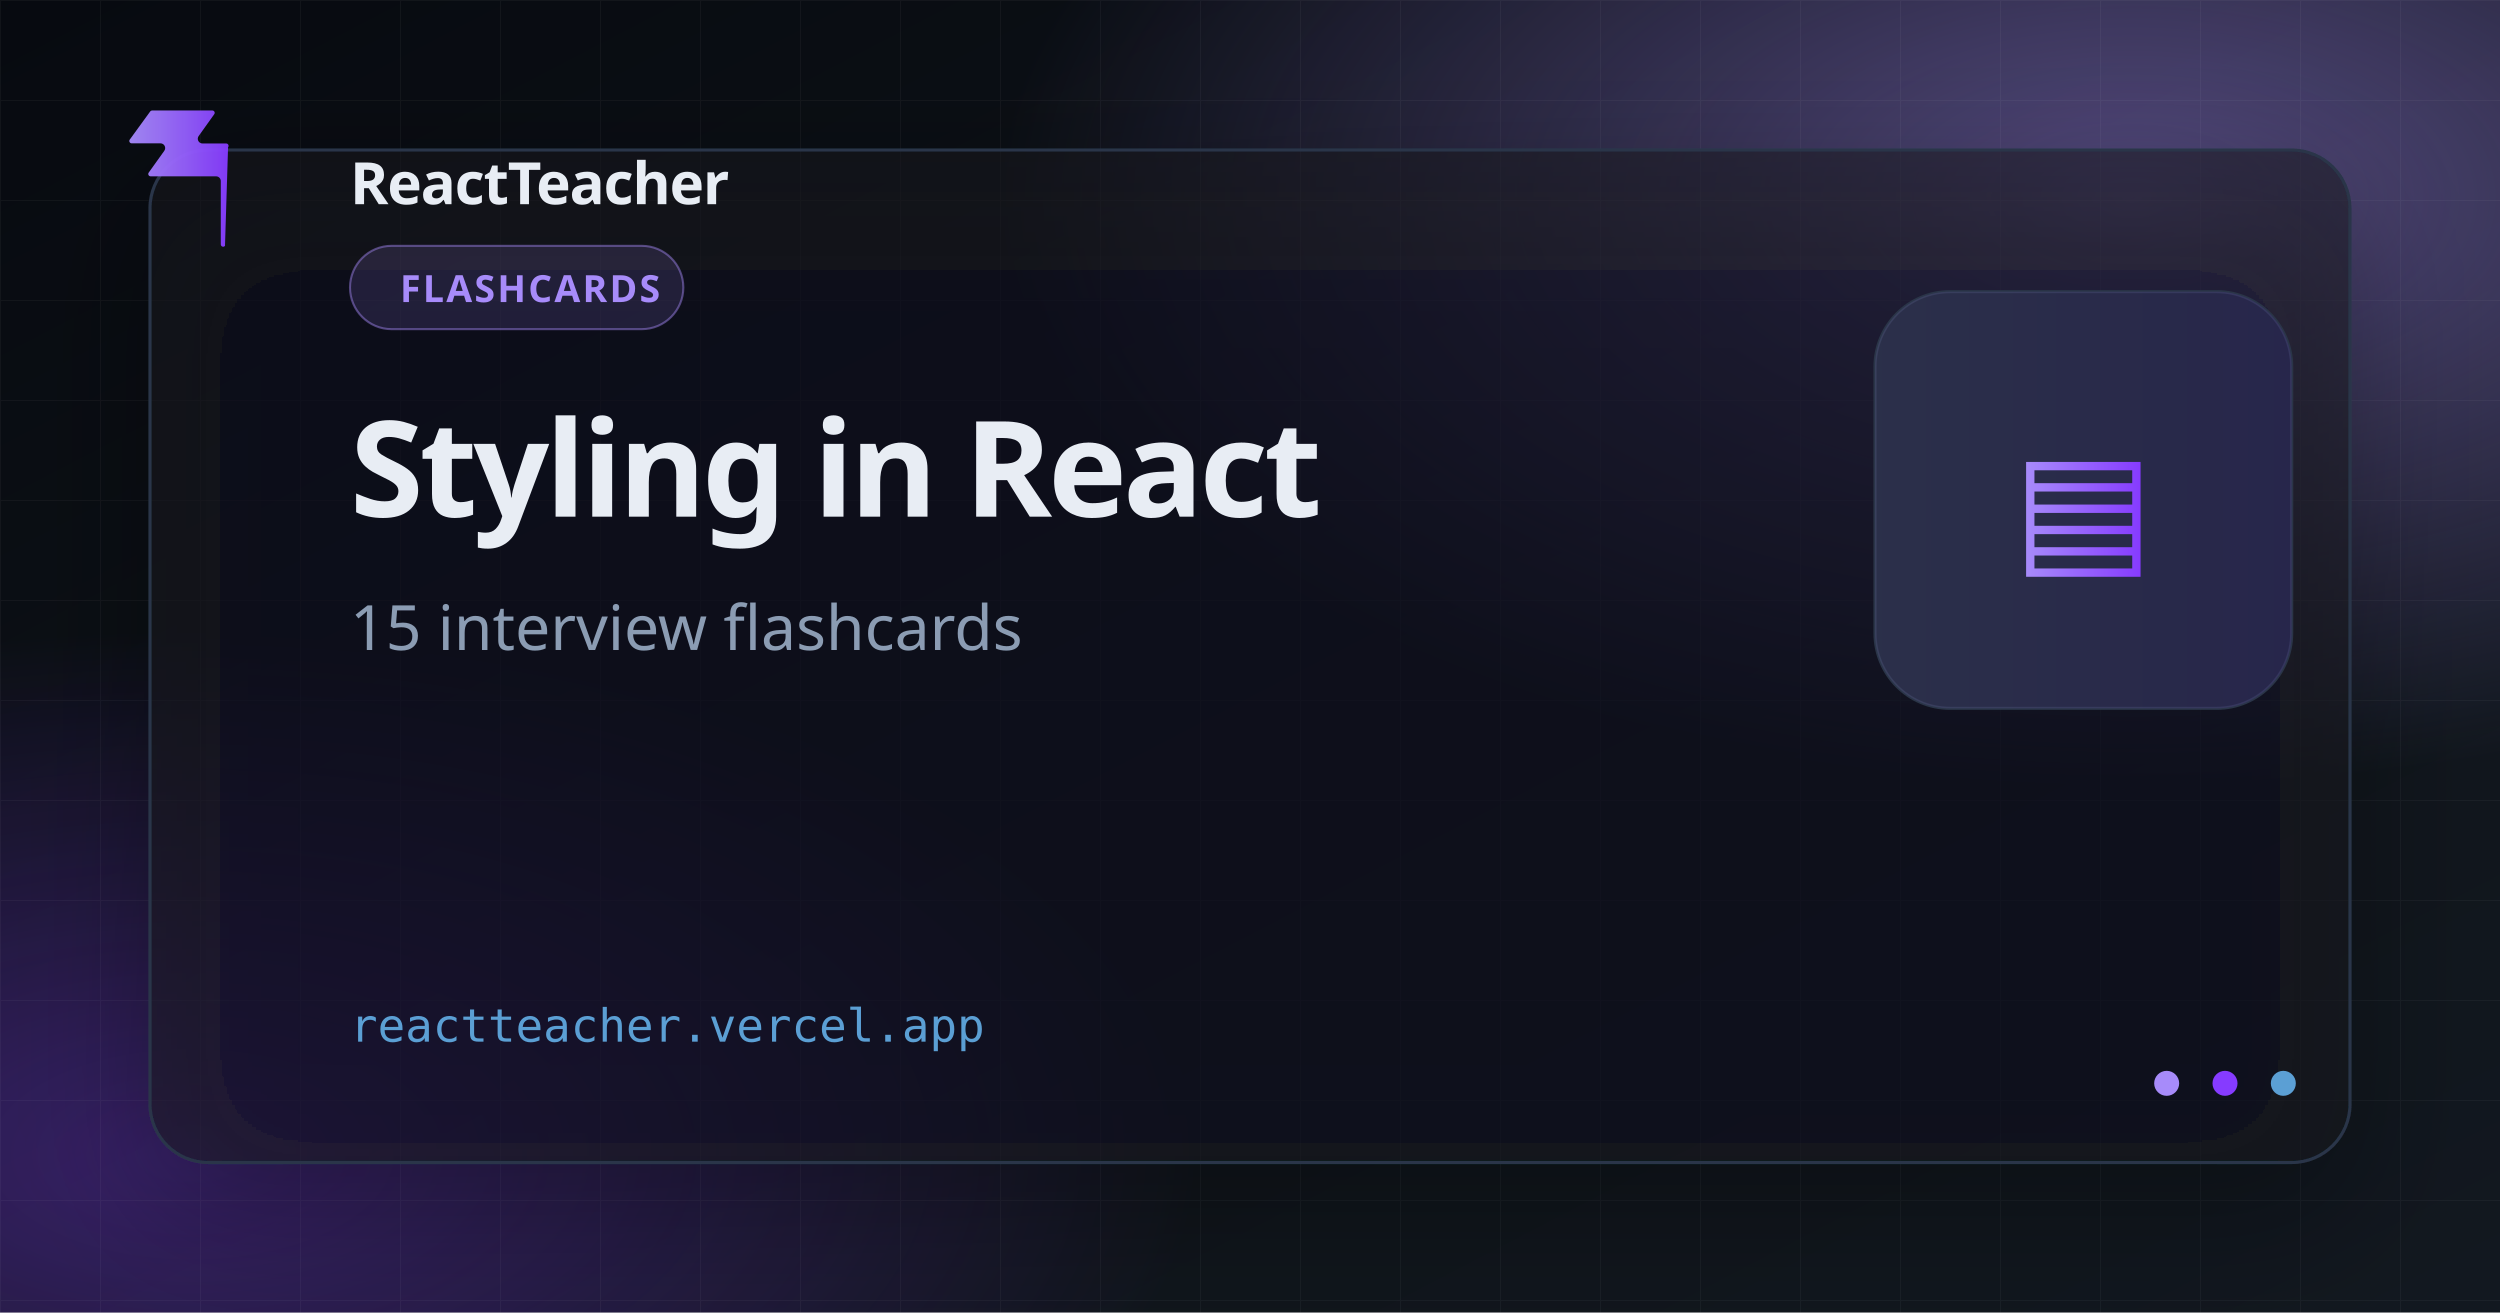
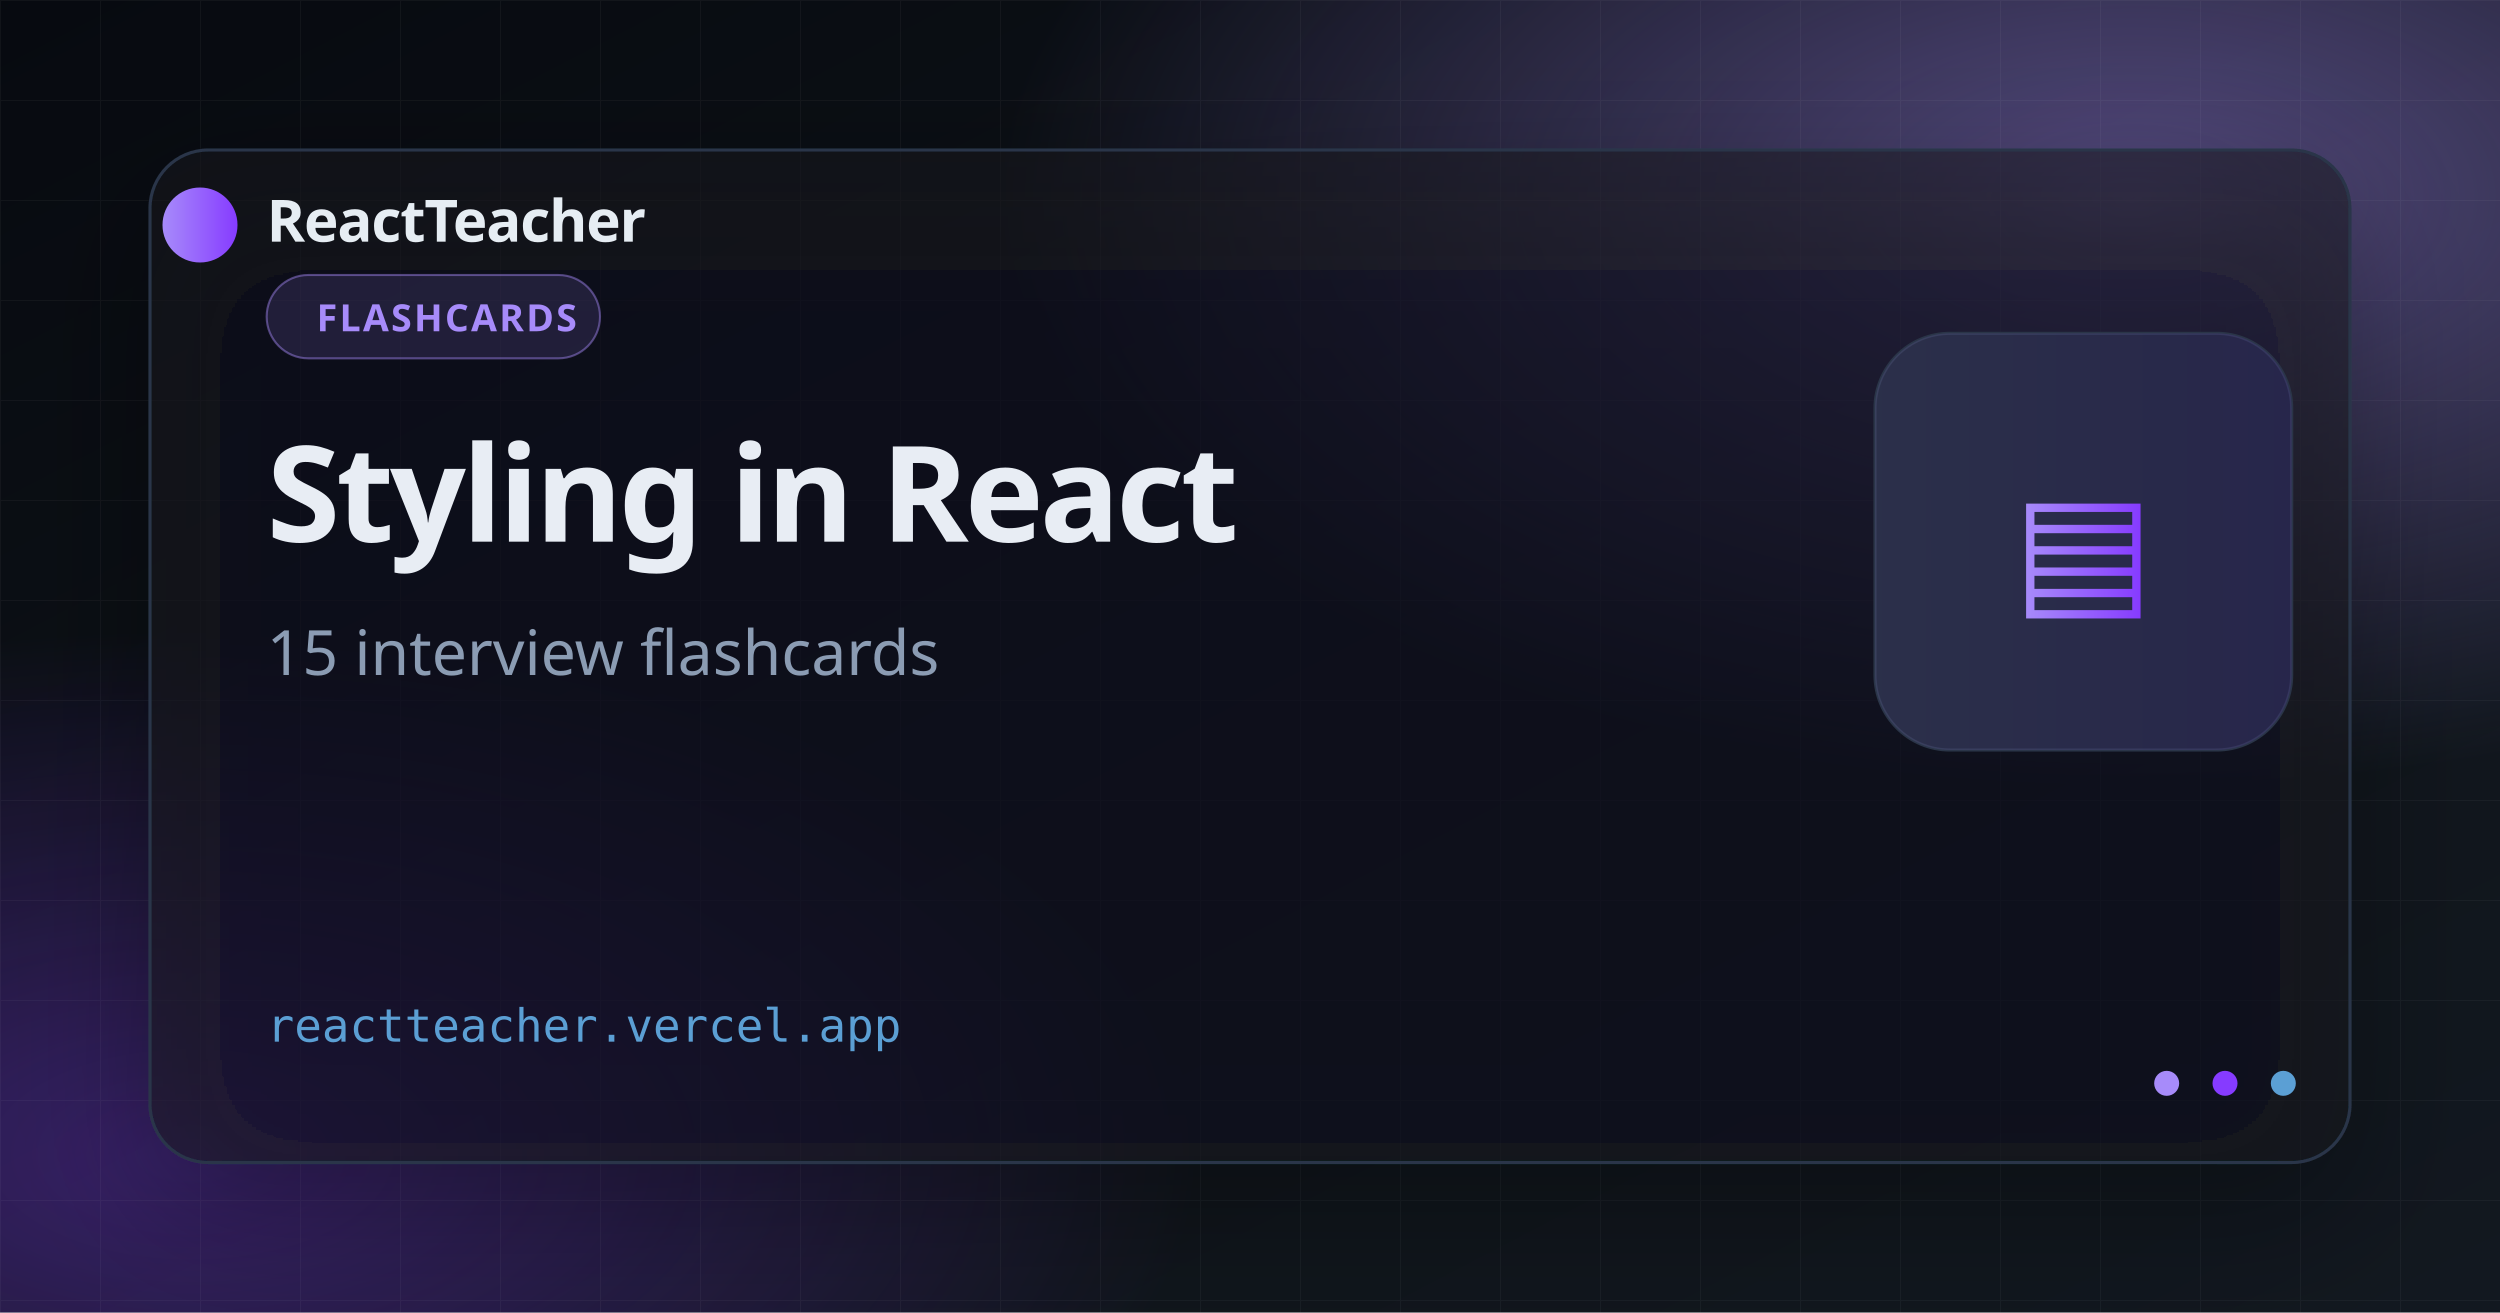
<svg xmlns="http://www.w3.org/2000/svg" width="1200" height="630" viewBox="0 0 1200 630">
  <defs>
    <linearGradient id="bg" x1="0%" y1="0%" x2="100%" y2="100%">
      <stop offset="0%" stop-color="#070a10" />
      <stop offset="55%" stop-color="#0f1419" />
      <stop offset="100%" stop-color="#121820" />
    </linearGradient>
    <radialGradient id="glow1" cx="85%" cy="15%" r="45%">
      <stop offset="0%" stop-color="#a78bfa" stop-opacity="0.45" />
      <stop offset="100%" stop-color="#a78bfa" stop-opacity="0" />
    </radialGradient>
    <radialGradient id="glow2" cx="8%" cy="88%" r="40%">
      <stop offset="0%" stop-color="#863bff" stop-opacity="0.35" />
      <stop offset="100%" stop-color="#863bff" stop-opacity="0" />
    </radialGradient>
    <linearGradient id="brand" x1="0%" y1="0%" x2="100%" y2="0%">
      <stop offset="0%" stop-color="#a78bfa" />
      <stop offset="100%" stop-color="#863bff" />
    </linearGradient>
    <pattern id="grid" width="48" height="48" patternUnits="userSpaceOnUse">
      <path d="M 48 0 L 0 0 0 48" fill="none" stroke="#ffffff" stroke-opacity="0.04" stroke-width="1" />
    </pattern>
    <filter id="cardShadow" x="-20%" y="-20%" width="140%" height="140%">
      <feDropShadow dx="0" dy="24" stdDeviation="32" flood-color="#000" flood-opacity="0.55" />
    </filter>
  </defs>
  <rect width="1200" height="630" fill="url(#bg)" />
  <rect width="1200" height="630" fill="url(#glow1)" />
  <rect width="1200" height="630" fill="url(#glow2)" />
  <rect width="1200" height="630" fill="url(#grid)" />
  <rect x="72" y="72" width="1056" height="486" rx="28" fill="#121820" fill-opacity="0.55" stroke="#2a3548" stroke-width="1.5" filter="url(#cardShadow)" />
-   <path fill="url(#brand)" d="M108 118c-.66.85-2.02.37-2.02-.7V86.9a2.26 2.26 0 0 0-2.26-2.26H72.3c-.92 0-1.46-1.04-.92-1.79l7.48-10.47c1.07-1.5 0-3.58-1.84-3.58H63.2c-.92 0-1.46-1.04-.92-1.79L72.1 53.5c.21-.3.56-.47.92-.47h28.9c.92 0 1.46 1.04.92 1.79l-7.48 10.47c-1.07 1.5 0 3.58 1.84 3.58h11.38c.94 0 1.47 1.09.89 1.83L108 118z" opacity="0.95" />
-   <text x="168" y="98" fill="#e8edf4" font-family="Segoe UI, system-ui, sans-serif" font-size="28" font-weight="600" letter-spacing="-0.02em">ReactTeacher</text>
-   <rect x="168" y="118" width="160" height="40" rx="20" fill="#a78bfa" fill-opacity="0.14" stroke="#a78bfa" stroke-opacity="0.45" stroke-width="1" />
-   <text x="192" y="145" fill="#a78bfa" font-family="Segoe UI, system-ui, sans-serif" font-size="18" font-weight="600" letter-spacing="0.06em">FLASHCARDS</text>
-   <text x="168" y="248" fill="#e8edf4" font-family="Segoe UI, system-ui, sans-serif" font-size="64" font-weight="700" letter-spacing="-0.03em">Styling in React</text>
-   <text x="168" y="312" fill="#8b9cb3" font-family="Segoe UI, system-ui, sans-serif" font-size="30" font-weight="400">15 interview flashcards</text>
-   <text x="168" y="500" fill="#5b9fd4" font-family="ui-monospace, Consolas, monospace" font-size="22" font-weight="500">reactteacher.vercel.app</text>
-   <g transform="translate(900 140)">
+   <circle cx="96" cy="108" r="18" fill="url(#brand)" />
+   <text x="128" y="116" fill="#e6edf3" font-family="Segoe UI, system-ui, sans-serif" font-size="28" font-weight="600" letter-spacing="-0.02em">ReactTeacher</text>
+   <rect x="128" y="132" width="160" height="40" rx="20" fill="#a78bfa" fill-opacity="0.14" stroke="#a78bfa" stroke-opacity="0.45" stroke-width="1" />
+   <text x="152" y="159" fill="#a78bfa" font-family="Segoe UI, system-ui, sans-serif" font-size="18" font-weight="600" letter-spacing="0.06em">FLASHCARDS</text>
+   <text x="128" y="260" fill="#e8edf4" font-family="Segoe UI, system-ui, sans-serif" font-size="64" font-weight="700" letter-spacing="-0.03em">Styling in React</text>
+   <text x="128" y="324" fill="#8b9cb3" font-family="Segoe UI, system-ui, sans-serif" font-size="30" font-weight="400">15 interview flashcards</text>
+   <text x="128" y="500" fill="#5b9fd4" font-family="ui-monospace, Consolas, monospace" font-size="22" font-weight="500">reactteacher.vercel.app</text>
+   <g transform="translate(900 160)">
    <rect width="200" height="200" rx="36" fill="#1a2332" stroke="#2a3548" stroke-width="1.5" />
    <rect width="200" height="200" rx="36" fill="url(#brand)" fill-opacity="0.12" />
    <text x="100" y="128" text-anchor="middle" fill="url(#brand)" font-family="Segoe UI, system-ui, sans-serif" font-size="72" font-weight="700">▤</text>
  </g>
  <circle cx="1040" cy="520" r="6" fill="#a78bfa" />
  <circle cx="1068" cy="520" r="6" fill="#863bff" />
  <circle cx="1096" cy="520" r="6" fill="#5b9fd4" />
</svg>
